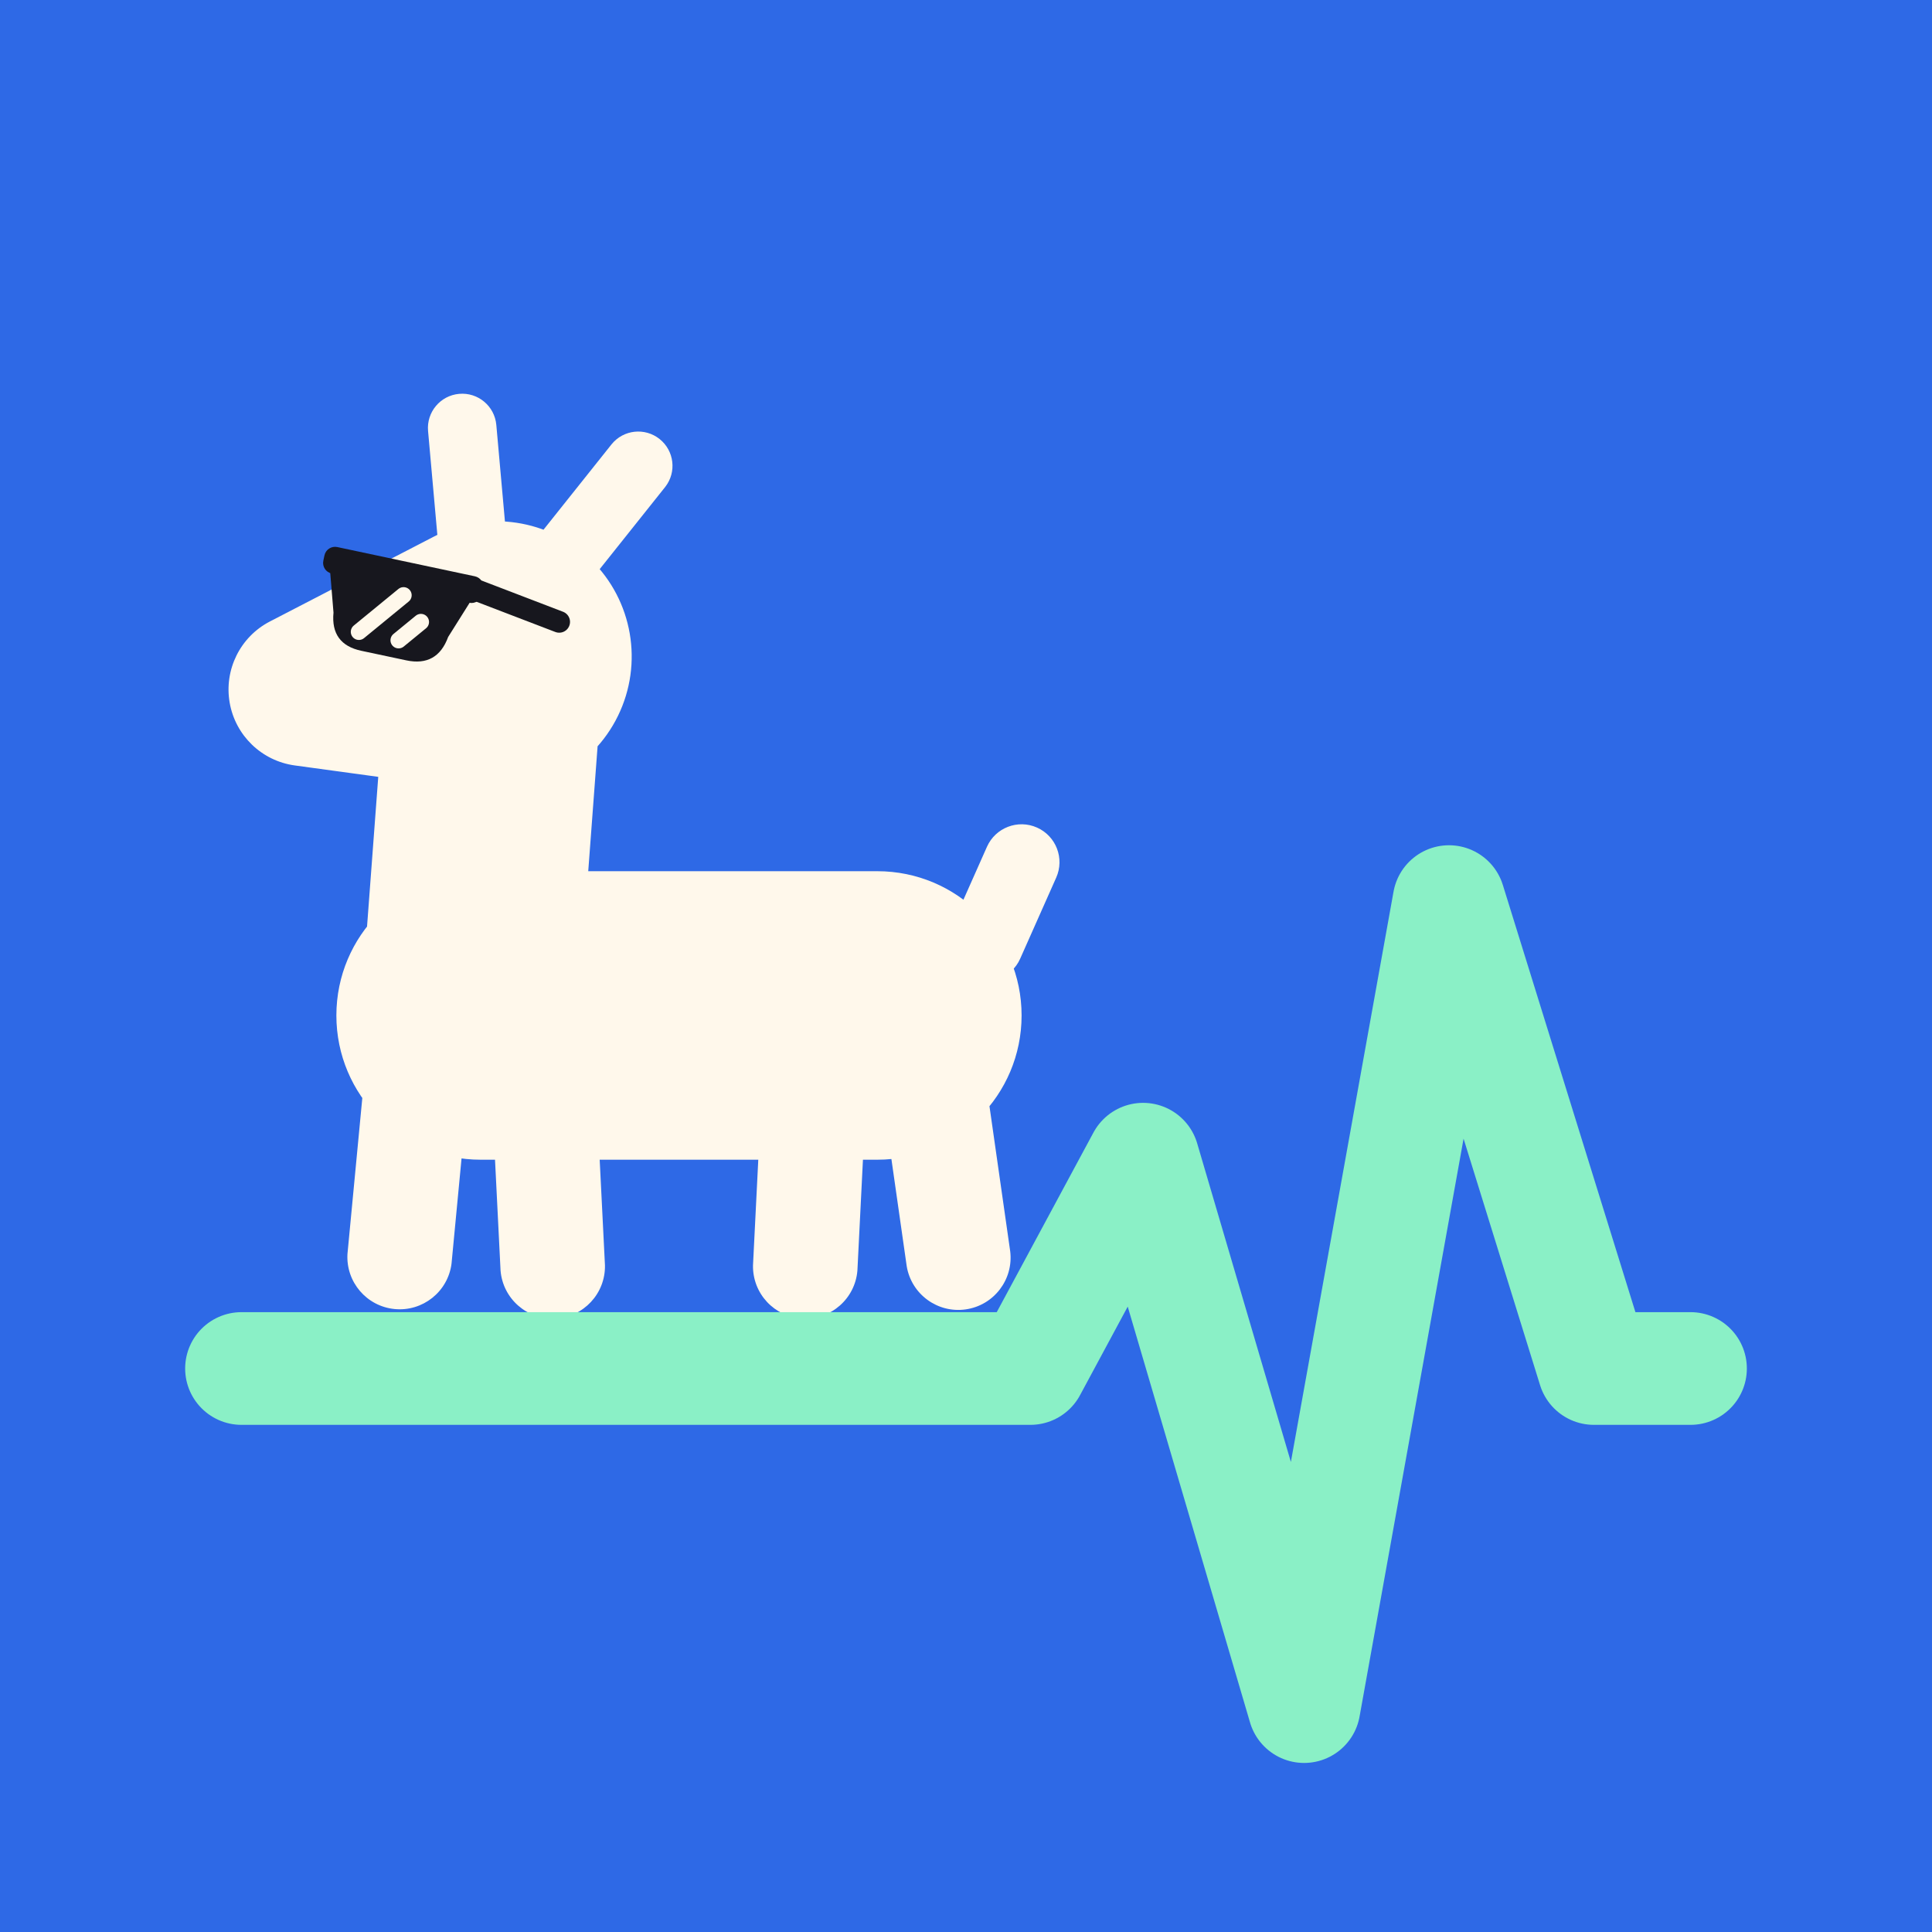
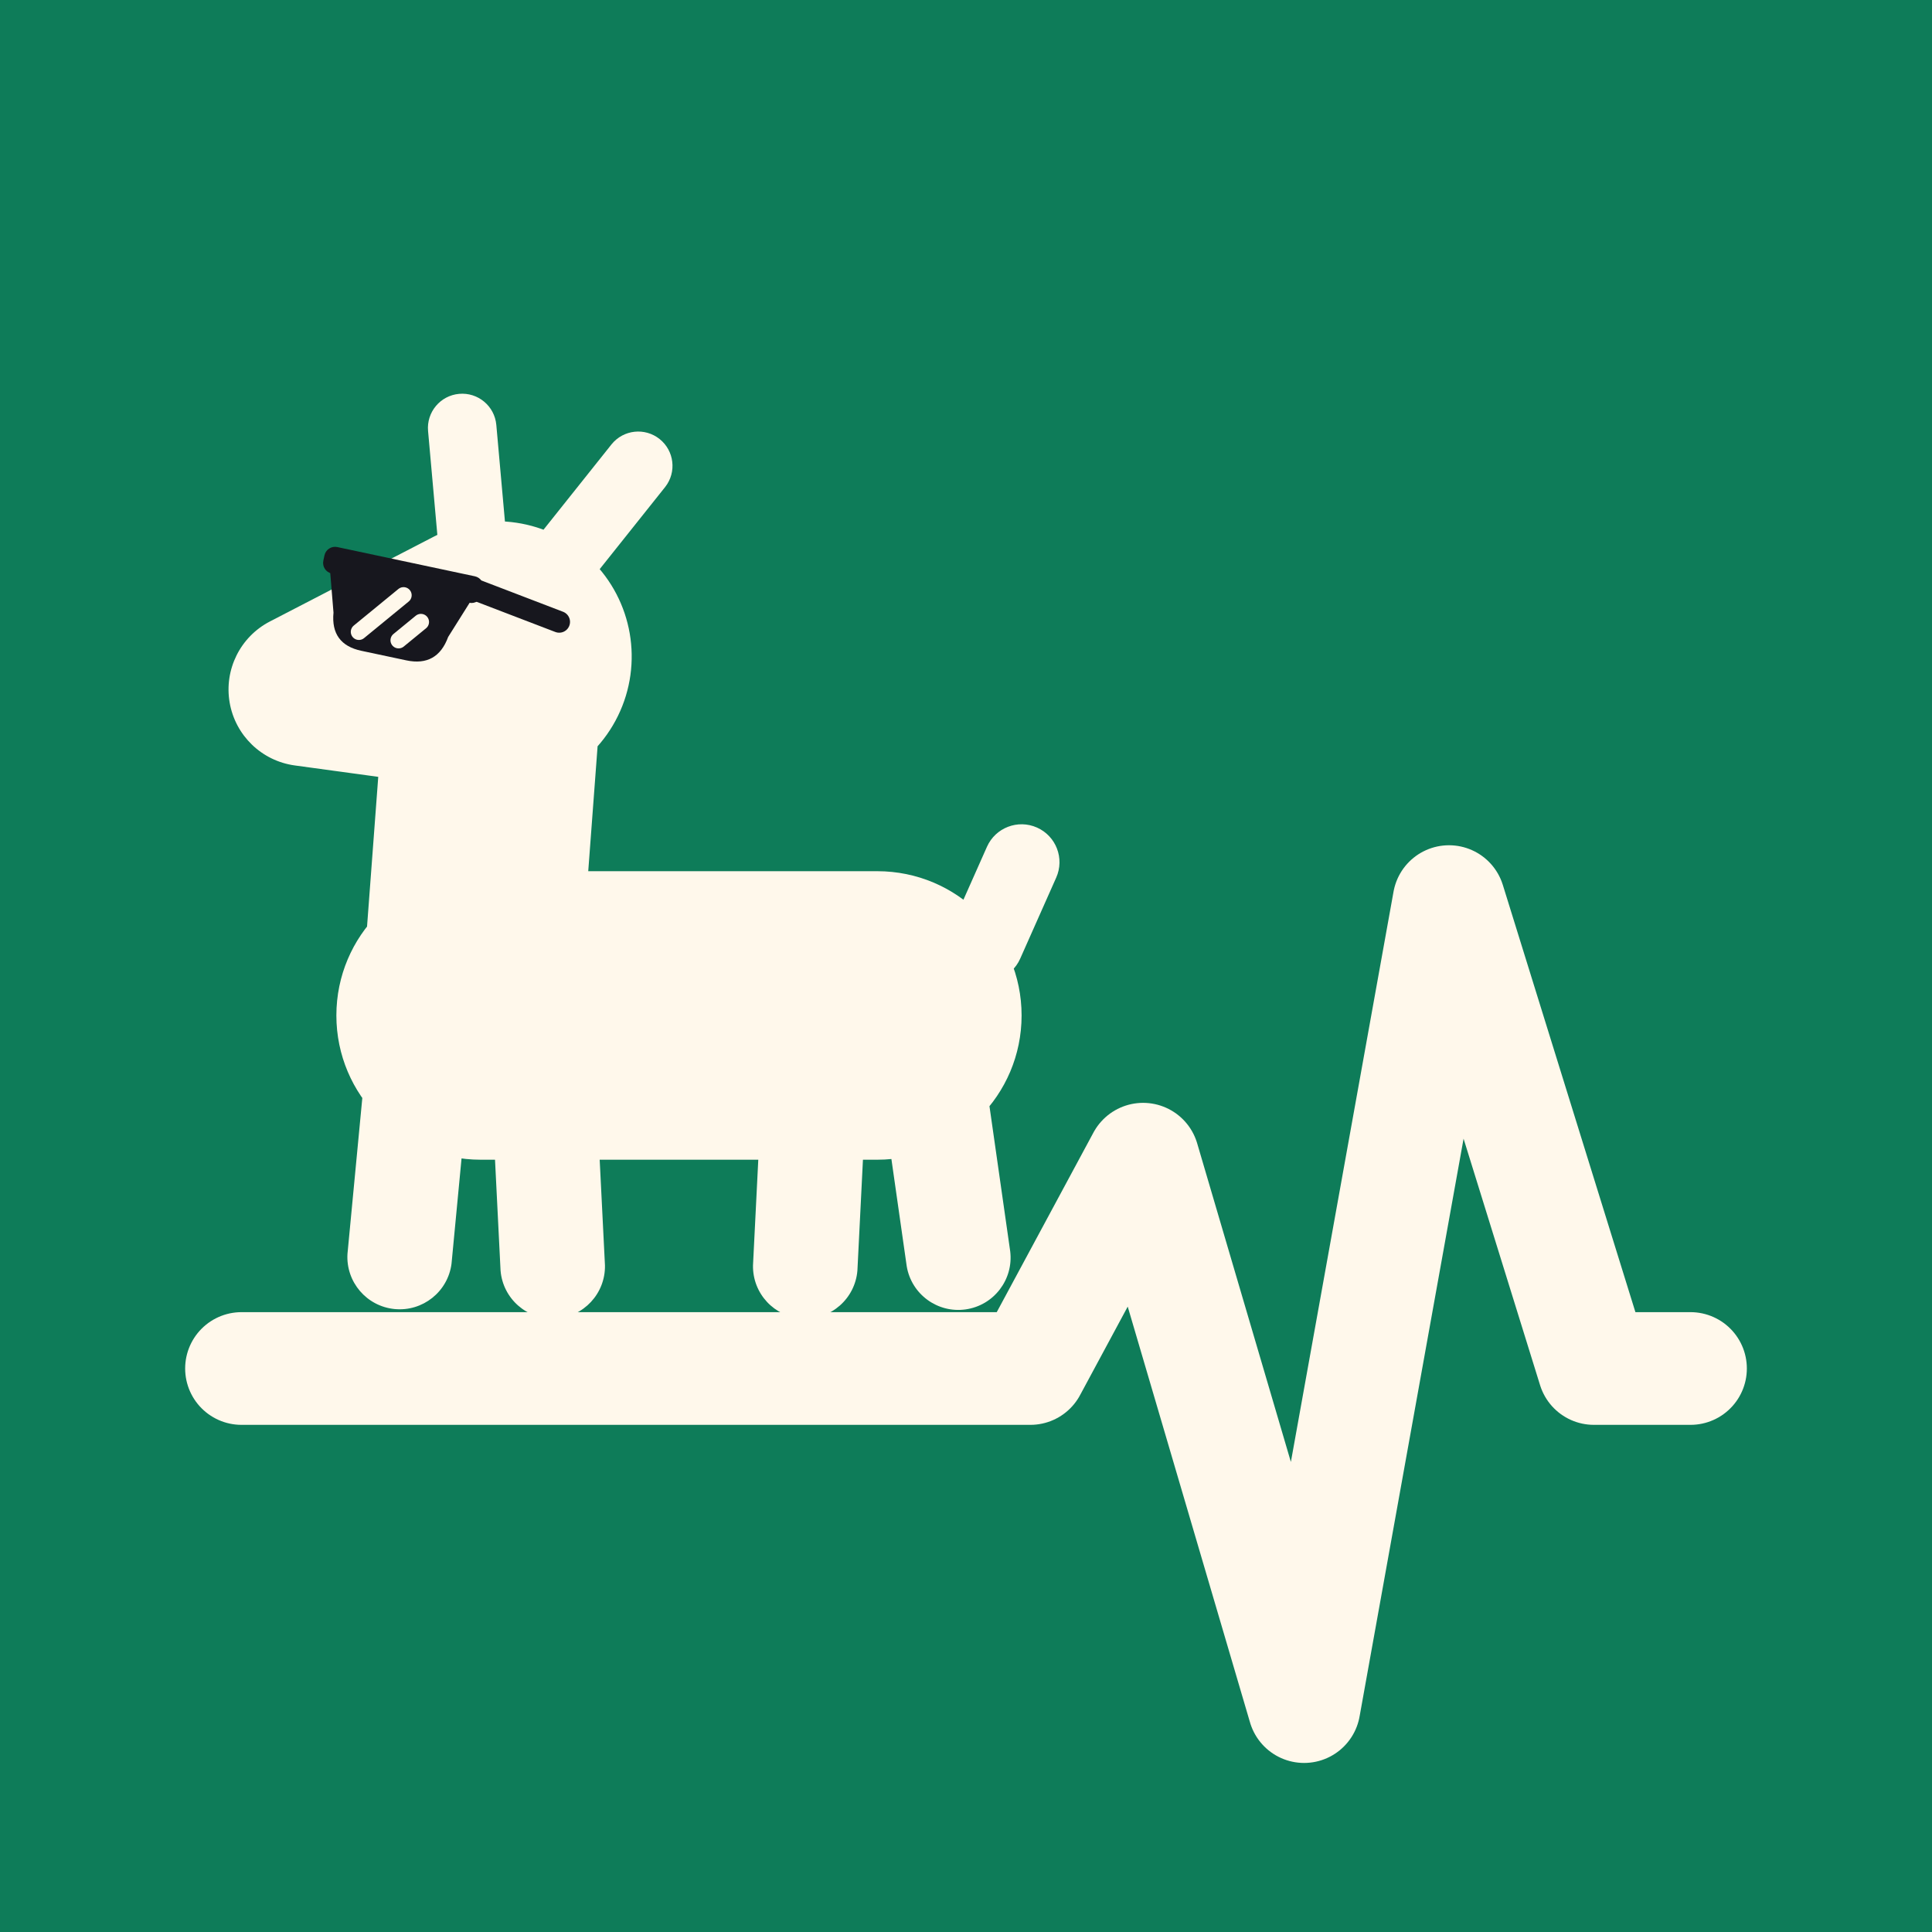
<svg xmlns="http://www.w3.org/2000/svg" viewBox="0 0 120 120" width="1024" height="1024" role="img" aria-label="ProcessLama app icon">
-   <rect width="120" height="120" fill="#2E69E6" />
+   <rect width="120" height="120" fill="#0E7C59" />
  <g transform="translate(40 82) scale(0.56) translate(-60.12 -101.8)">
    <path fill="#FFF8EB" d="M44.95 16.05L43.74 2.5A3.8 3.8 0 0 0 36.17 3.18L37.38 16.72A3.8 3.8 0 0 0 44.95 16.05ZM54.12 19.86L62.48 9.37A3.8 3.8 0 0 0 56.54 4.63L48.18 15.12A3.8 3.8 0 0 0 54.12 19.86ZM21.39 40.27L41.74 43.05A15 15 0 1 0 36.87 14.86L18.63 24.3A8.5 8.5 0 0 0 21.39 40.27ZM31.11 35.32L29.03 63.1A12 12 0 0 0 52.97 64.9L55.05 37.11A12 12 0 0 0 31.11 35.32ZM42 84L86 84A16 16 0 0 0 86 52L42 52A16 16 0 0 0 42 84ZM101.84 61.71L105.84 52.71A4.2 4.2 0 0 0 98.16 49.29L94.16 58.29A4.2 4.2 0 0 0 101.84 61.71ZM29.23 73.45L27.23 94.45A5.8 5.8 0 0 0 38.77 95.55L40.77 74.55A5.8 5.8 0 0 0 29.23 73.45ZM43.21 76.29L44.21 96.29A5.8 5.8 0 0 0 55.79 95.71L54.79 75.71A5.8 5.8 0 0 0 43.21 76.29ZM73.21 75.71L72.21 95.71A5.8 5.8 0 0 0 83.79 96.29L84.79 76.29A5.8 5.8 0 0 0 73.21 75.71ZM86.26 74.82L89.26 95.82A5.8 5.8 0 0 0 100.74 94.18L97.74 73.18A5.8 5.8 0 0 0 86.26 74.82Z" />
    <g transform="rotate(12 41 46) translate(0 -8)">
      <path fill="#17171E" d="M19.5 29H36.5L34.3 35Q33.8 38.5 30.3 38.5H25.2Q21.7 38.5 21.3 35Z" />
      <rect x="19" y="27.8" width="18" height="3" rx="1.2" fill="#17171E" />
      <path d="M36.5 29.3L46 30.8" stroke="#17171E" stroke-width="2.4" stroke-linecap="round" />
      <path d="M24.5 36.5L28.5 31.5M29 36.5L31 34" stroke="#FFF8EB" stroke-width="1.8" stroke-linecap="round" />
    </g>
  </g>
-   <path d="M15 85H64l7-13 10 34 9-50 9 29H105" fill="none" stroke="#8AF0C6" stroke-width="7" stroke-linecap="round" stroke-linejoin="round" />
+   <path d="M15 85H64l7-13 10 34 9-50 9 29H105" fill="none" stroke="#FFF8EB" stroke-width="7" stroke-linecap="round" stroke-linejoin="round" />
</svg>
